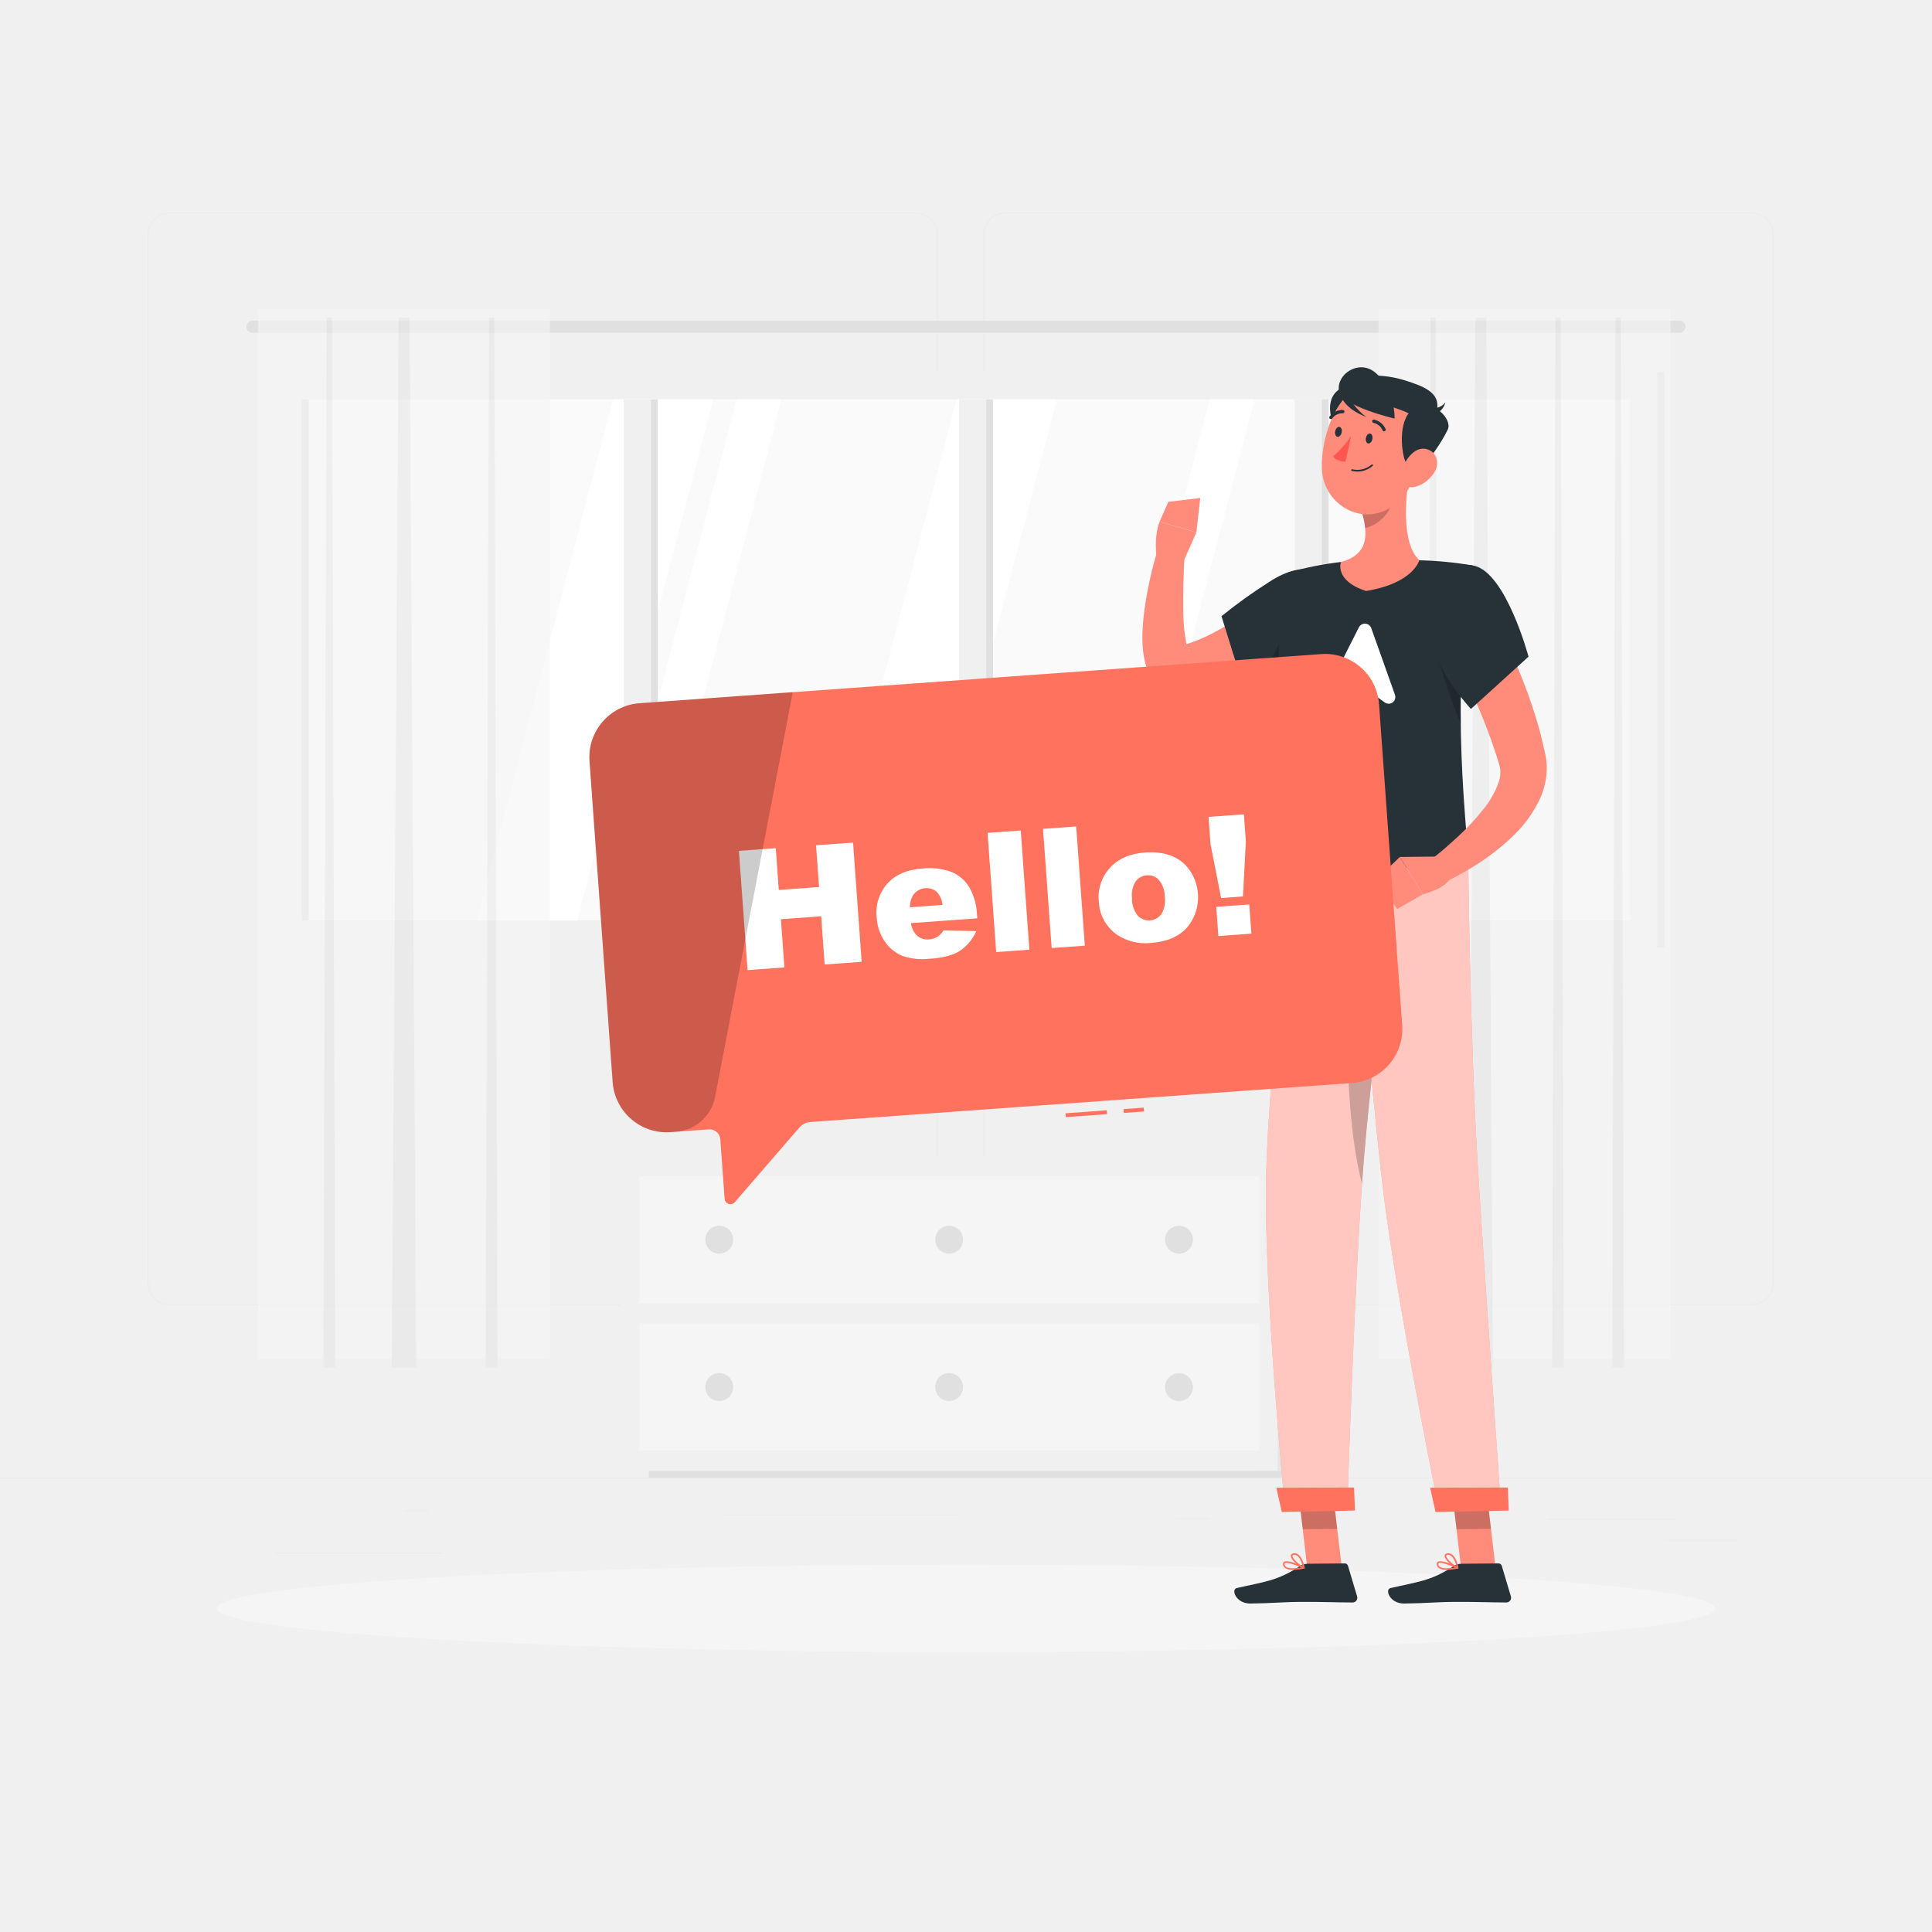
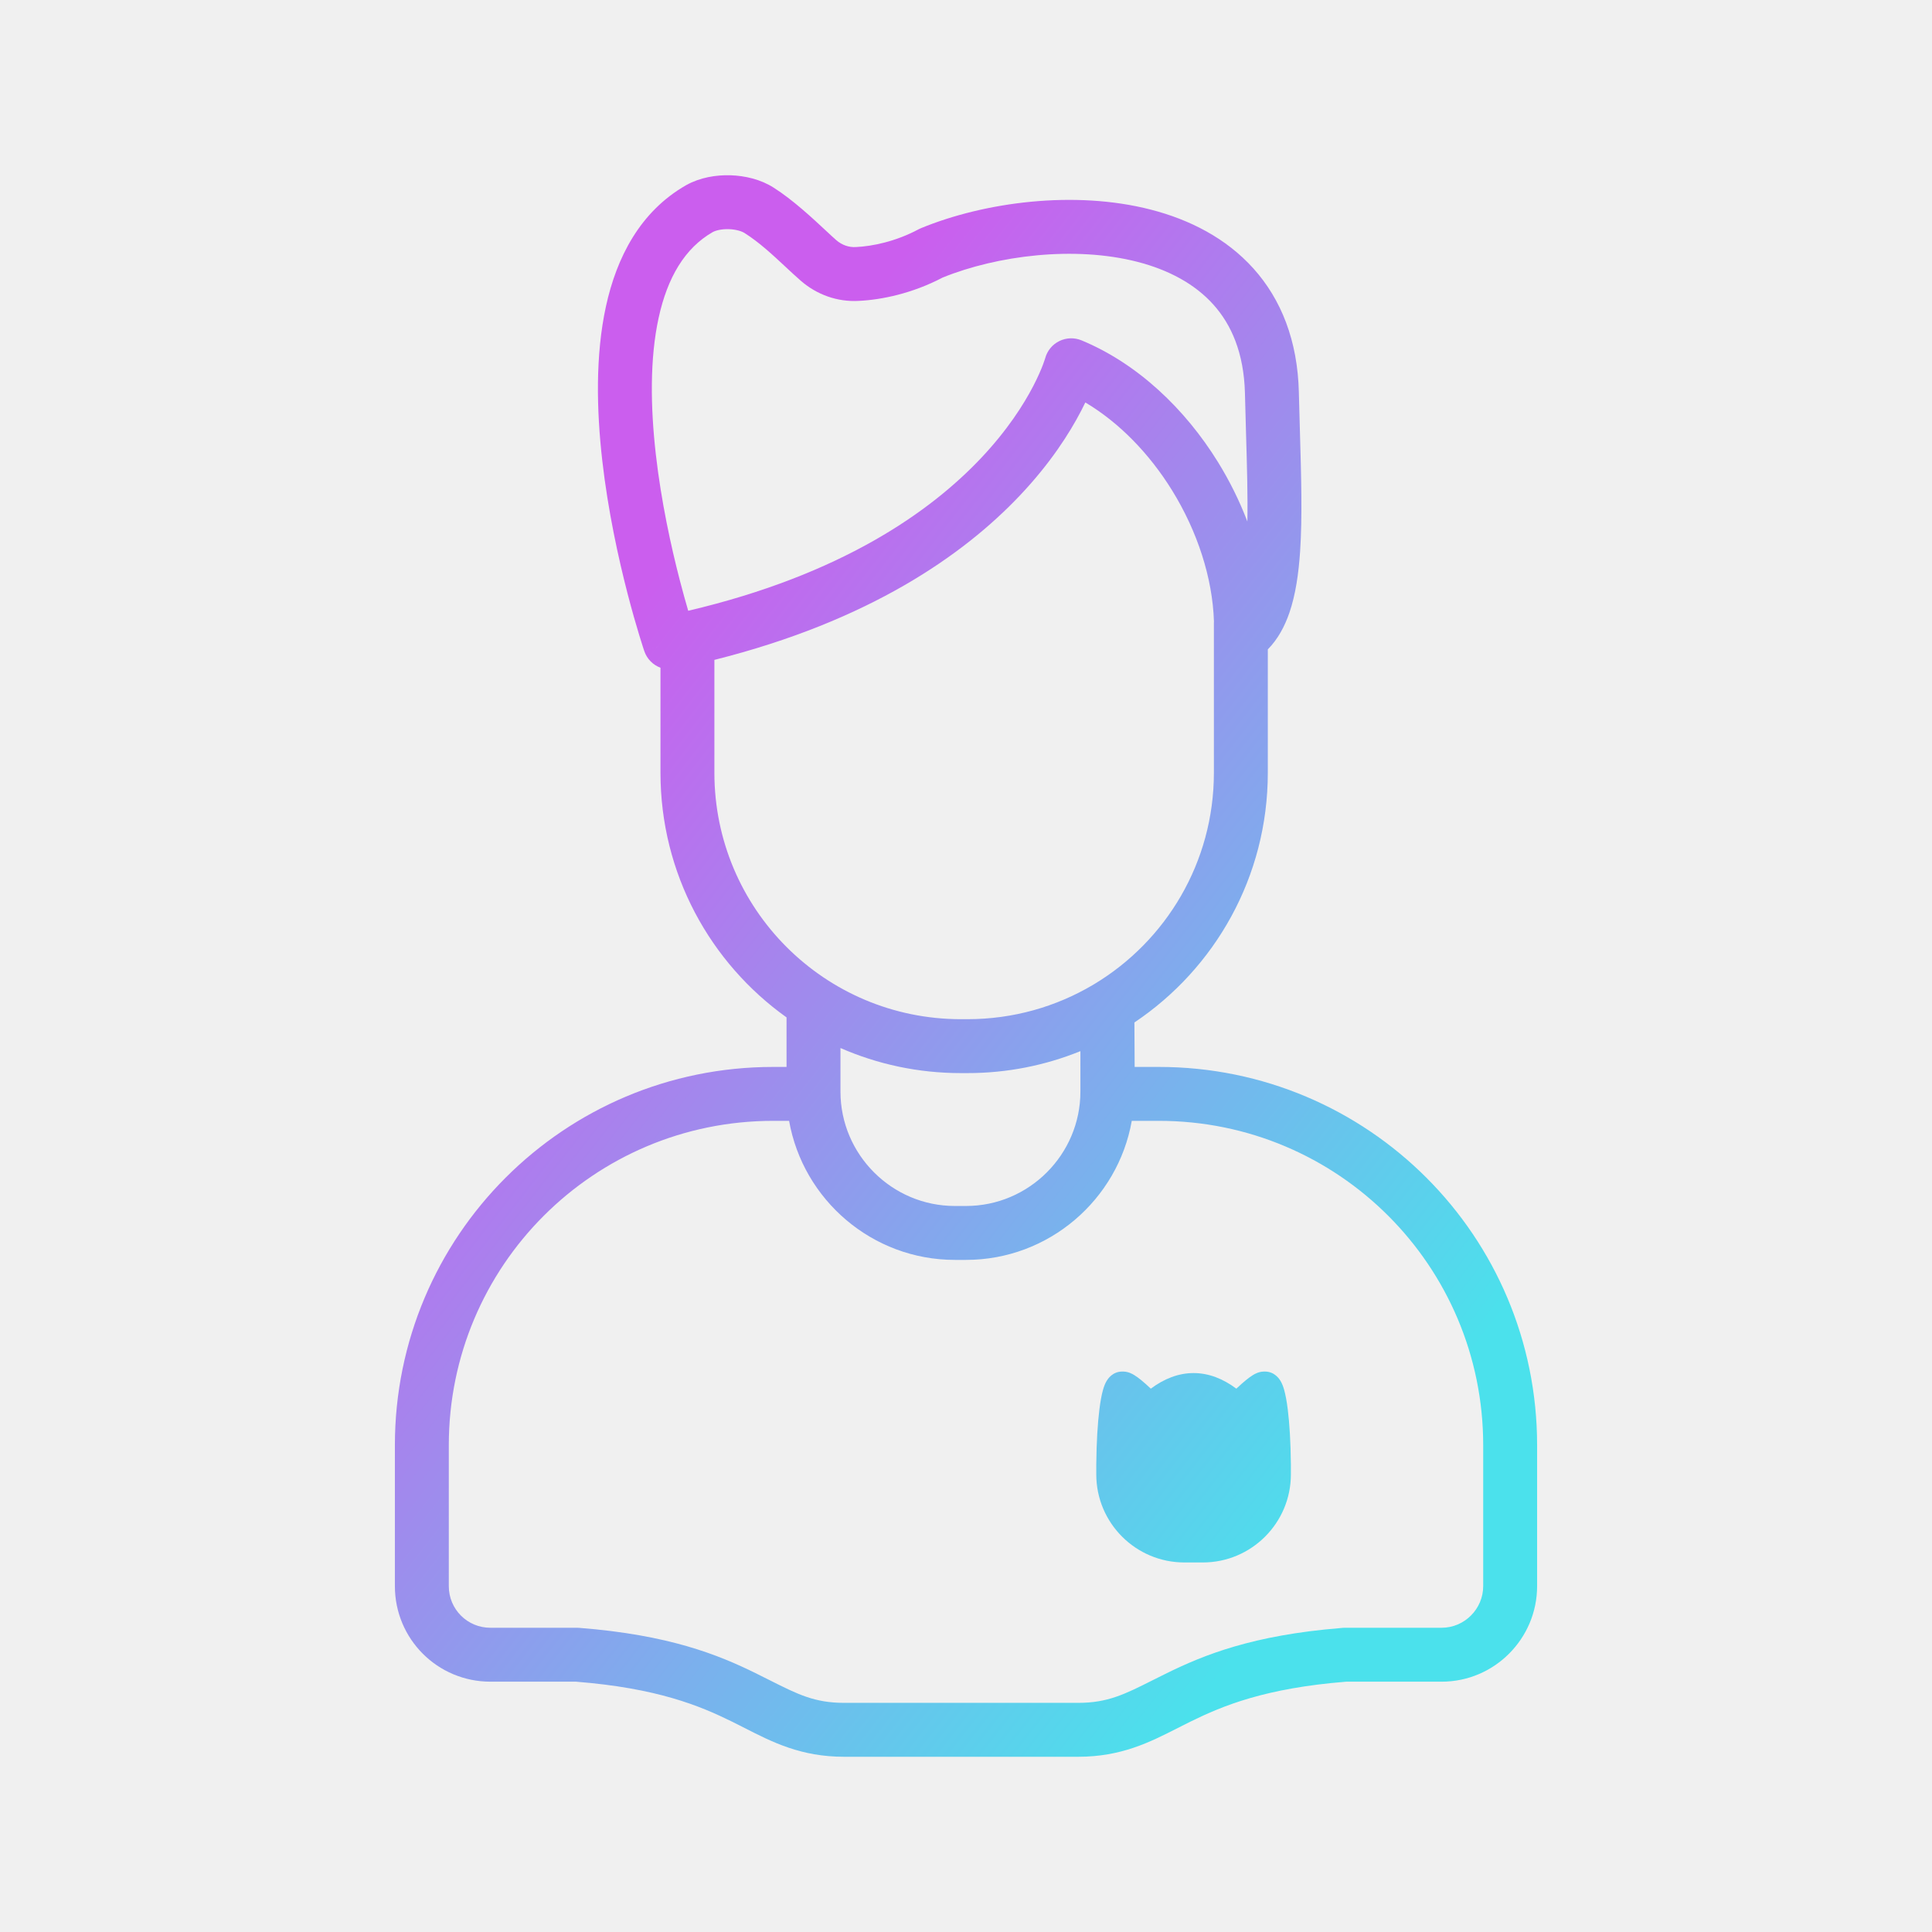
- <svg xmlns="http://www.w3.org/2000/svg" viewBox="0 0 500 500">
-   <g id="freepik--background-complete--inject-223">
-     <rect y="382.4" width="500" height="0.25" style="fill:#ebebeb" />
-     <rect x="400.67" y="393.04" width="33.12" height="0.25" style="fill:#ebebeb" />
-     <rect x="304.38" y="392.92" width="8.69" height="0.25" style="fill:#ebebeb" />
-     <rect x="430.71" y="398.49" width="19.19" height="0.25" style="fill:#ebebeb" />
-     <rect x="71.41" y="401.81" width="43.19" height="0.25" style="fill:#ebebeb" />
-     <rect x="104.56" y="390.89" width="6.33" height="0.25" style="fill:#ebebeb" />
-     <rect x="187.55" y="391.96" width="60.9" height="0.25" style="fill:#ebebeb" />
-     <path d="M237,337.8H43.91a5.71,5.71,0,0,1-5.7-5.71V60.66A5.71,5.71,0,0,1,43.91,55H237a5.71,5.71,0,0,1,5.71,5.71V332.09A5.71,5.71,0,0,1,237,337.8ZM43.91,55.2a5.46,5.46,0,0,0-5.45,5.46V332.09a5.46,5.46,0,0,0,5.45,5.46H237a5.47,5.47,0,0,0,5.46-5.46V60.66A5.47,5.47,0,0,0,237,55.2Z" style="fill:#ebebeb" />
-     <path d="M453.31,337.8H260.21a5.72,5.72,0,0,1-5.71-5.71V60.66A5.72,5.72,0,0,1,260.21,55h193.1A5.71,5.71,0,0,1,459,60.66V332.09A5.71,5.71,0,0,1,453.31,337.8ZM260.21,55.2a5.47,5.47,0,0,0-5.46,5.46V332.09a5.47,5.47,0,0,0,5.46,5.46h193.1a5.47,5.47,0,0,0,5.46-5.46V60.66a5.47,5.47,0,0,0-5.46-5.46Z" style="fill:#ebebeb" />
-     <rect x="71.11" y="96.33" width="357.78" height="148.89" style="fill:#f0f0f0" />
-     <rect x="182.56" y="-1.11" width="134.89" height="343.78" transform="translate(420.78 -79.22) rotate(90)" style="fill:#fafafa" />
-     <polygon points="123.37 238.22 158.63 103.33 184.63 103.33 149.37 238.22 123.37 238.22" style="fill:#fff" />
-     <polygon points="155.37 238.22 190.63 103.33 202.26 103.33 167 238.22 155.37 238.22" style="fill:#fff" />
-     <polygon points="212.27 238.22 247.54 103.33 273.54 103.33 238.27 238.22 212.27 238.22" style="fill:#fff" />
-     <polygon points="277.83 238.22 313.09 103.33 324.73 103.33 289.46 238.22 277.83 238.22" style="fill:#fff" />
-     <rect x="101.88" y="169.89" width="134.89" height="1.78" transform="translate(340.1 1.46) rotate(90)" style="fill:#e0e0e0" />
-     <rect x="11.56" y="169.89" width="134.89" height="1.78" transform="translate(249.78 91.78) rotate(90)" style="fill:#e0e0e0" />
-     <rect x="97.49" y="167.28" width="134.89" height="7" transform="translate(335.71 5.85) rotate(90)" style="fill:#f0f0f0" />
-     <rect x="188.67" y="169.89" width="134.89" height="1.78" transform="translate(426.89 -85.33) rotate(90)" style="fill:#e0e0e0" />
-     <rect x="184.28" y="167.28" width="134.89" height="7" transform="translate(422.5 -80.94) rotate(90)" style="fill:#f0f0f0" />
-     <rect x="275.5" y="169.89" width="134.89" height="1.78" transform="translate(513.72 -172.17) rotate(90)" style="fill:#e0e0e0" />
-     <rect x="271.11" y="167.28" width="134.89" height="7" transform="translate(509.33 -167.78) rotate(90)" style="fill:#f0f0f0" />
-     <rect x="355.33" y="169.89" width="148.89" height="1.78" transform="translate(600.56 -259) rotate(90)" style="fill:#e0e0e0" />
-     <path d="M434.67,86.11H65.33a1.56,1.56,0,0,1-1.55-1.55h0A1.56,1.56,0,0,1,65.33,83H434.67a1.56,1.56,0,0,1,1.55,1.56h0A1.56,1.56,0,0,1,434.67,86.11Z" style="fill:#e0e0e0" />
-     <g style="opacity:0.6">
-       <rect x="66.78" y="80" width="75.56" height="271.67" style="fill:#f5f5f5" />
-       <polygon points="107.72 353.89 101.39 353.89 103.17 82.22 106 82.22 107.72 353.89" style="fill:#e6e6e6" />
-       <polygon points="86.75 353.89 83.69 353.89 84.55 82.22 85.92 82.22 86.75 353.89" style="fill:#e6e6e6" />
-       <polygon points="128.75 353.89 125.69 353.89 126.55 82.22 127.92 82.22 128.75 353.89" style="fill:#e6e6e6" />
-     </g>
-     <g style="opacity:0.6">
-       <rect x="356.76" y="80" width="75.56" height="271.67" style="fill:#f5f5f5" />
-       <polygon points="386.37 353.89 380.04 353.89 381.82 82.22 384.65 82.22 386.37 353.89" style="fill:#e6e6e6" />
-       <polygon points="372.4 353.89 369.35 353.89 370.2 82.22 371.57 82.22 372.4 353.89" style="fill:#e6e6e6" />
-       <polygon points="404.73 353.89 401.68 353.89 402.54 82.22 403.9 82.22 404.73 353.89" style="fill:#e6e6e6" />
-       <polygon points="420.29 353.89 417.24 353.89 418.09 82.22 419.46 82.22 420.29 353.89" style="fill:#e6e6e6" />
-     </g>
-     <rect x="325.22" y="299.32" width="14.2" height="81.38" transform="translate(664.63 680.02) rotate(180)" style="fill:#e6e6e6" />
-     <rect x="160.58" y="299.32" width="170.09" height="81.38" transform="translate(491.26 680.02) rotate(180)" style="fill:#f0f0f0" />
-     <polygon points="326.86 380.7 321.74 380.7 167.93 380.7 167.93 382.4 321.74 382.4 326.86 382.4 332.07 382.4 332.07 380.7 326.86 380.7" style="fill:#e0e0e0" />
-     <rect x="165.43" y="304.41" width="160.39" height="32.84" transform="translate(491.26 641.66) rotate(180)" style="fill:#fafafa;opacity:0.5" />
-     <rect x="165.43" y="342.55" width="160.39" height="32.84" transform="translate(491.26 717.94) rotate(180)" style="fill:#fafafa;opacity:0.5" />
-     <path d="M189.75,320.83a3.61,3.61,0,1,1-3.61-3.61A3.61,3.61,0,0,1,189.75,320.83Z" style="fill:#e0e0e0" />
-     <path d="M308.73,320.83a3.61,3.61,0,1,1-3.61-3.61A3.61,3.61,0,0,1,308.73,320.83Z" style="fill:#e0e0e0" />
-     <circle cx="186.14" cy="358.97" r="3.61" style="fill:#e0e0e0" />
-     <path d="M308.73,359a3.61,3.61,0,1,1-3.61-3.61A3.61,3.61,0,0,1,308.73,359Z" style="fill:#e0e0e0" />
-     <path d="M249.24,320.83a3.61,3.61,0,1,1-3.61-3.61A3.61,3.61,0,0,1,249.24,320.83Z" style="fill:#e0e0e0" />
-     <circle cx="245.63" cy="358.97" r="3.61" style="fill:#e0e0e0" />
-     <path d="M320.16,285.5a13.82,13.82,0,0,1-27.64,0Z" style="fill:#f0f0f0" />
-     <path d="M210.89,283a16.29,16.29,0,0,1-32.58,0Z" style="fill:#f0f0f0" />
-     <path d="M280.92,289.73a9.59,9.59,0,1,1-19.18,0Z" style="fill:#f0f0f0" />
-   </g>
-   <g id="freepik--Shadow--inject-223">
-     <ellipse id="freepik--path--inject-223" cx="250" cy="416.24" rx="193.89" ry="11.32" style="fill:#f5f5f5" />
-   </g>
-   <g id="freepik--character-2--inject-223">
-     <path d="M348.15,115.36c-2.13-2.13-6.23-10.2-2.3-14s7.43-.35,7.7,1.5S353.1,120.3,348.15,115.36Z" style="fill:#263238" />
-     <polygon points="347.25 405.65 338.32 405.73 335.89 385.09 344.81 385.01 347.25 405.65" style="fill:#ff8b7b" />
-     <path d="M338.31,404.7l9.74-.09a.85.85,0,0,1,.8.6l2.36,7.91a1.21,1.21,0,0,1-1.17,1.6c-3.51,0-8.61-.19-13-.15-5.16,0-7.46.36-13.52.42-3.66,0-5-3.66-3.45-4,6.87-1.59,10.42-1.8,16.17-5.57A3.83,3.83,0,0,1,338.31,404.7Z" style="fill:#263238" />
-     <polygon points="335.89 385.1 337.15 395.74 346.07 395.66 344.82 385.02 335.89 385.1" style="opacity:0.2" />
-     <path d="M334.62,406.29a13.89,13.89,0,0,0,2.86-.35.2.2,0,0,0,.17-.18.21.21,0,0,0-.12-.21c-.42-.21-4.17-2-5.2-1.37a.65.65,0,0,0-.3.57,1.25,1.25,0,0,0,.48,1A3.41,3.41,0,0,0,334.62,406.29Zm2.14-.64c-1.93.34-3.4.27-4-.21a.81.81,0,0,1-.31-.69.21.21,0,0,1,.1-.21C333.11,404.2,335.23,405,336.76,405.65Z" style="fill:#FF725E" />
-     <path d="M337.44,406a.24.24,0,0,0,.13-.05.19.19,0,0,0,.07-.2c0-.16-.7-4-2.82-3.76-.56.06-.72.35-.75.57-.15,1,2.14,2.94,3.28,3.42Zm-2.44-3.6c1.28,0,1.92,2.09,2.14,3-1.18-.66-2.74-2.18-2.65-2.78,0,0,0-.17.38-.21Z" style="fill:#FF725E" />
-     <path d="M340.94,160.43l-.92,1-.86.85c-.57.56-1.16,1.09-1.75,1.61q-1.76,1.58-3.6,3a70,70,0,0,1-7.8,5.38c-1.37.81-2.78,1.58-4.21,2.31s-2.94,1.36-4.46,2a44.75,44.75,0,0,1-9.68,2.65l-.74.11a11,11,0,0,1-1.45.09,9,9,0,0,1-3.25-.64,8.85,8.85,0,0,1-2.77-1.77,10.13,10.13,0,0,1-1.66-2.06,13.57,13.57,0,0,1-1.43-3.51,21.61,21.61,0,0,1-.53-2.9,32.76,32.76,0,0,1-.15-5.09c.07-1.62.2-3.18.38-4.71.38-3.07.92-6,1.58-9s1.41-5.77,2.38-8.67l6.57,1.3c-.24,5.62-.51,11.38-.33,16.82a40.71,40.71,0,0,0,.8,7.52,8.3,8.3,0,0,0,.41,1.34c.14.34.31.55.3.46a1.06,1.06,0,0,0-.27-.4,3.05,3.05,0,0,0-.94-.62,3.57,3.57,0,0,0-1.13-.27c-.18,0-.26,0-.37,0l.11,0,.21-.06a37.75,37.75,0,0,0,6.88-2.5,59.41,59.41,0,0,0,6.69-3.78c2.17-1.44,4.31-3,6.37-4.65,1-.82,2.05-1.68,3-2.55l1.46-1.32.7-.65.61-.58Z" style="fill:#ff8b7b" />
-     <path d="M346.23,156.9c-.34-9.43-8.08-12.71-17.78-6.28a132.1,132.1,0,0,0-12.33,8.85l6.27,20.14s12-3.81,18.94-11.29C346,163.24,346.35,160.11,346.23,156.9Z" style="fill:#263238" />
-     <path d="M334.42,160.92s-5.79,8.28-7.84,17.08a56.71,56.71,0,0,0,8.2-4.32Z" style="opacity:0.2" />
-     <path d="M306.26,145.37l3.36-7.59L300.11,135s-1.63,3.63-.7,9.86Z" style="fill:#ff8b7b" />
-     <polygon points="310.63 128.88 302.36 129.87 300.11 135 309.62 137.78 310.63 128.88" style="fill:#ff8b7b" />
-     <path d="M334.48,225.26s-6.14,51.46-6.82,79c-.7,28.61,4.91,86.32,4.91,86.32l16.11-.34s1.94-61.78,4.28-90.09c2.54-30.86,8.94-75.45,8.94-75.45Z" style="fill:#FF725E" />
-     <path d="M334.48,225.26s-6.14,51.46-6.82,79c-.7,28.61,4.91,86.32,4.91,86.32l16.11-.34s1.94-61.78,4.28-90.09c2.54-30.86,8.94-75.45,8.94-75.45Z" style="fill:#fff;opacity:0.6" />
-     <path d="M353.67,239.83c-7.2,15.87-5.27,51.32-1.18,66.52.15-2.21.31-4.3.47-6.23,1.67-20.34,5-46.63,7.11-62.2C358.11,235.08,355.92,234.86,353.67,239.83Z" style="opacity:0.2" />
-     <polygon points="350.66 390.93 331.72 391.31 330.32 385.02 350.43 384.97 350.66 390.93" style="fill:#FF725E" />
-     <polygon points="387.04 405.65 378.12 405.73 375.69 385.09 384.61 385.01 387.04 405.65" style="fill:#ff8b7b" />
-     <path d="M378.1,404.7l9.75-.09a.86.86,0,0,1,.8.6l2.36,7.91a1.22,1.22,0,0,1-1.17,1.6c-3.52,0-8.61-.19-13-.15-5.16,0-7.47.36-13.52.42-3.66,0-5-3.66-3.45-4,6.86-1.59,10.41-1.8,16.17-5.57A3.8,3.8,0,0,1,378.1,404.7Z" style="fill:#263238" />
-     <polygon points="375.69 385.1 376.94 395.74 385.87 395.66 384.62 385.02 375.69 385.1" style="opacity:0.2" />
-     <path d="M374.42,406.29a14.07,14.07,0,0,0,2.86-.35.19.19,0,0,0,.16-.18.2.2,0,0,0-.11-.21c-.43-.21-4.18-2-5.2-1.37a.63.63,0,0,0-.3.57,1.27,1.27,0,0,0,.47,1A3.46,3.46,0,0,0,374.42,406.29Zm2.14-.64c-1.93.34-3.4.27-4-.21a.85.85,0,0,1-.32-.69.21.21,0,0,1,.1-.21C372.9,404.2,375,405,376.56,405.65Z" style="fill:#FF725E" />
-     <path d="M377.23,406a.22.22,0,0,0,.21-.25c0-.16-.7-4-2.82-3.76-.56.06-.72.35-.76.57-.14,1,2.15,2.94,3.29,3.42Zm-2.43-3.6c1.27,0,1.92,2.09,2.14,3-1.18-.66-2.75-2.18-2.66-2.78,0,0,0-.17.38-.21Z" style="fill:#FF725E" />
-     <path d="M350.2,224.92s4.45,55.37,7.7,82.69c3.37,28.42,14.47,82.94,14.47,82.94l16.11-.34s-4.42-61.9-6.13-90.26C380.48,269,380,224.24,380,224.24Z" style="fill:#FF725E" />
-     <path d="M350.2,224.92s4.45,55.37,7.7,82.69c3.37,28.42,14.47,82.94,14.47,82.94l16.11-.34s-4.42-61.9-6.13-90.26C380.48,269,380,224.24,380,224.24Z" style="fill:#fff;opacity:0.6" />
-     <polygon points="390.46 390.93 371.51 391.31 370.12 385.02 390.23 384.97 390.46 390.93" style="fill:#FF725E" />
-     <path d="M333.37,148.15s-6.59,24.46,1.11,77.11c14.38-.31,38.53-.87,45.52-1,.18-7.33-5.23-43.27,1.1-77.92A93.57,93.57,0,0,0,367.32,145a174.4,174.4,0,0,0-20.28.44A89.49,89.49,0,0,0,333.37,148.15Z" style="fill:#263238" />
-     <path d="M378.34,171l-7.45-6.17c.49,4.82,4.85,16.63,7.15,22.61C378,182.2,378.05,176.67,378.34,171Z" style="opacity:0.2" />
-     <path d="M351.69,162.33l-8.13,16.09a1.79,1.79,0,0,0,2.42,2.4l5.31-2.92a1.75,1.75,0,0,1,1.85.12l5.23,3.77a1.73,1.73,0,0,0,2.64-2l-6.11-17.18A1.75,1.75,0,0,0,351.69,162.33Z" style="fill:#fff" />
-     <path d="M364.82,122.16c-1.14,6.56-2.16,18.54,2.5,22.79,0,0-1.36,5.94-13.77,8-8.34-2.68-6.51-7.52-6.51-7.52,7.24-1.9,6.93-7.29,5.56-12.33Z" style="fill:#ff8b7b" />
-     <path d="M359.84,126.61l-7.24,6.44a21.06,21.06,0,0,1,.7,3.59c2.78-.46,6.53-3.6,6.76-6.51A9.73,9.73,0,0,0,359.84,126.61Z" style="opacity:0.2" />
-     <path d="M368.79,114.09c-2.41,8.52-3.38,13.63-8.7,17.12-8,5.24-17.81-1-18-10.09-.18-8.16,3.78-20.73,13-22.33A12.08,12.08,0,0,1,368.79,114.09Z" style="fill:#ff8b7b" />
-     <path d="M363.66,119.31c-1.12-2.72-1.93-11.68,2.74-13.88s9.52,3.17,8.29,5.71C372.8,115.08,366.26,125.61,363.66,119.31Z" style="fill:#263238" />
-     <path d="M366.45,108.59c-1.15-3-14.86-4.7-16.78-7.93-2.28-3.84,7.07-4.3,13.5-2.35,5.65,1.72,9.42,3.38,8.76,7.58C371.56,108.27,366.45,108.59,366.45,108.59Z" style="fill:#263238" />
-     <path d="M369.43,105.5s3,.82,4.64-1.38C373.55,106.3,371,108.5,369.43,105.5Z" style="fill:#263238" />
-     <path d="M355.7,96.25c-4.12-3.2-9.73.56-9.2,4.73s14.42,7.34,14.42,7.34S361.17,100.5,355.7,96.25Z" style="fill:#263238" />
-     <path d="M346.51,101c.63,2.92,2.76,5.21,7.07,6.91a15.65,15.65,0,0,1-5.43-7.31Z" style="fill:#263238" />
-     <path d="M355.16,113.66c-.15.71-.64,1.2-1.1,1.1s-.71-.76-.56-1.46.65-1.19,1.11-1.09S355.32,113,355.16,113.66Z" style="fill:#263238" />
-     <path d="M347.22,111.94c-.16.7-.65,1.19-1.11,1.09s-.71-.75-.56-1.45.65-1.19,1.11-1.1S347.37,111.24,347.22,111.94Z" style="fill:#263238" />
-     <path d="M349.67,112.84a25.57,25.57,0,0,1-4.67,5.28c1,1.43,3.23,1.36,3.23,1.36Z" style="fill:#ff5652" />
-     <path d="M349.85,121.87h0a6,6,0,0,0,5.4-1.31.21.21,0,0,0,0-.3.22.22,0,0,0-.3,0,5.72,5.72,0,0,1-5,1.19.21.21,0,0,0-.09.42Z" style="fill:#263238" />
-     <path d="M358.11,111.62a.43.43,0,0,0,.48-.59,4.23,4.23,0,0,0-3-2.44.43.43,0,0,0-.48.36.42.42,0,0,0,.35.48h0a3.33,3.33,0,0,1,2.35,1.95A.43.43,0,0,0,358.11,111.62Z" style="fill:#263238" />
-     <path d="M344.32,108.45a.4.4,0,0,0,.43-.15,3.38,3.38,0,0,1,2.73-1.36.42.42,0,1,0,.08-.84,4.17,4.17,0,0,0-3.47,1.68.41.41,0,0,0,.07.59A.35.35,0,0,0,344.32,108.45Z" style="fill:#263238" />
-     <path d="M383.28,153.16c1.82,3.18,3.34,6.26,4.92,9.43s3,6.36,4.35,9.62,2.66,6.57,3.8,10a101.49,101.49,0,0,1,3,10.43l.61,2.73a16.6,16.6,0,0,1,.34,3.9,19.5,19.5,0,0,1-1.59,7.06,31.78,31.78,0,0,1-7.11,10,58.5,58.5,0,0,1-8.7,6.93c-1.51,1-3.07,1.92-4.64,2.8s-3.13,1.69-4.88,2.46l-3.32-5.81c1.21-1,2.54-2,3.78-3.08s2.45-2.18,3.65-3.28a62.08,62.08,0,0,0,6.43-6.95,23.2,23.2,0,0,0,4-7.14,8,8,0,0,0,.36-3,5.2,5.2,0,0,0-.23-1.2l-.68-2.24a157.78,157.78,0,0,0-7.2-18.21c-1.37-3-2.83-6-4.29-9s-3-6-4.49-8.85Z" style="fill:#ff8b7b" />
-     <path d="M381.44,146.39c8.34,1.8,14.14,23.56,14.14,23.56l-14.91,13.53a57.76,57.76,0,0,1-11-18C365.72,154.59,372.52,144.45,381.44,146.39Z" style="fill:#263238" />
-     <path d="M371.87,221.68l-9.59.1,6,9.67s6.83-1.69,7.44-5.12Z" style="fill:#ff8b7b" />
-     <polygon points="356.31 227.49 361.6 235.25 368.23 231.45 362.28 221.78 356.31 227.49" style="fill:#ff8b7b" />
-     <path d="M371.41,121.89a8.45,8.45,0,0,1-5,4.06c-2.84.83-4.29-1.7-3.53-4.39.69-2.42,3-5.77,5.84-5.42S372.68,119.48,371.41,121.89Z" style="fill:#ff8b7b" />
-   </g>
-   <g id="freepik--Hello--inject-223">
-     <rect x="275.75" y="287.76" width="10.69" height="1" transform="translate(-20.1 21.07) rotate(-4.15)" style="fill:#FF725E" />
-     <rect x="290.77" y="286.87" width="5.25" height="1" transform="translate(-20.01 21.96) rotate(-4.15)" style="fill:#FF725E" />
-     <path d="M342,169.27,165.44,182a14,14,0,0,0-12.88,14.89l6,83.22A14,14,0,0,0,173.47,293l10-.72a2.75,2.75,0,0,1,2.94,2.54l1.12,15.42a1.5,1.5,0,0,0,2.64.88l16.74-19.35a4.07,4.07,0,0,1,2.77-1.39L350,280.27a14,14,0,0,0,12.89-14.89l-6-83.22A14,14,0,0,0,342,169.27Z" style="fill:#FF725E" />
-     <path d="M191.23,220.2l9.54-.69.78,10.8,10.42-.75-.78-10.8,9.58-.7L223,248.92l-9.58.69-.9-12.48-10.42.76.9,12.48-9.53.69Z" style="fill:#fff" />
-     <path d="M165.44,182a14,14,0,0,0-12.88,14.89l6,83.22A14,14,0,0,0,173.47,293l1.47-.11a11.12,11.12,0,0,0,10.12-9l20.11-104.76Z" style="opacity:0.2" />
-     <path d="M252.93,237.66l-17.18,1.24a5.52,5.52,0,0,0,1.34,3,4,4,0,0,0,3.34,1.22,4.93,4.93,0,0,0,2.36-.8,5.69,5.69,0,0,0,1.39-1.52l8.5.17a12.08,12.08,0,0,1-4.33,5.16q-2.62,1.66-7.74,2a16.21,16.21,0,0,1-7.08-.75,10.32,10.32,0,0,1-4.51-3.67,12.06,12.06,0,0,1-2.13-6.29,11.28,11.28,0,0,1,2.74-8.73q3.12-3.48,9-3.91a16.61,16.61,0,0,1,7.68.9,9.86,9.86,0,0,1,4.53,3.91,15.51,15.51,0,0,1,2,7.07Zm-9-3.48a5.75,5.75,0,0,0-1.59-3.46,4.21,4.21,0,0,0-6.07,1,6,6,0,0,0-.78,3.09Z" style="fill:#fff" />
-     <path d="M255.58,215.55l8.59-.62,2.23,30.85-8.59.62Z" style="fill:#fff" />
-     <path d="M269.93,214.51l8.59-.62,2.23,30.85-8.58.62Z" style="fill:#fff" />
-     <path d="M284.37,233.31a11.21,11.21,0,0,1,2.84-8.68q3.21-3.57,9.09-4,6.7-.48,10.42,3.16a12.21,12.21,0,0,1,.51,16.23q-3.18,3.54-9.22,4a13.34,13.34,0,0,1-8.92-2.1A11,11,0,0,1,284.37,233.31Zm8.59-.64a6.7,6.7,0,0,0,1.53,4.33,4,4,0,0,0,6.08-.42,7,7,0,0,0,.86-4.61,6.59,6.59,0,0,0-1.51-4.24,3.72,3.72,0,0,0-3.07-1.2,3.87,3.87,0,0,0-3,1.66A6.61,6.61,0,0,0,293,232.67Z" style="fill:#fff" />
-     <path d="M312.77,211.41l9.15-.66.51,7L321.68,232l-5.66.41-2.75-14Zm2,23.28,8.54-.62.55,7.56-8.55.61Z" style="fill:#fff" />
-   </g>
+ <svg xmlns="http://www.w3.org/2000/svg" width="430" height="430" viewBox="0 0 430 430" fill="none">
+   <path d="M267.715 347.752C278.52 347.752 287.308 338.963 287.308 328.159V325.889C287.308 325.846 287.307 325.804 287.306 325.762C287.305 325.735 287.304 325.709 287.302 325.683C287.261 321.055 287.008 316.849 286.611 313.669C286.396 311.951 286.123 310.399 285.774 309.209C285.607 308.641 285.364 307.947 284.987 307.323C284.763 306.954 283.706 305.264 281.539 305.264H281.332C280.601 305.264 280.023 305.478 279.748 305.591C279.417 305.726 279.119 305.89 278.873 306.039C278.377 306.339 277.845 306.734 277.289 307.187C276.685 307.68 275.981 308.302 275.171 309.069C272.237 306.885 269.062 305.6 265.652 305.6C262.242 305.6 259.066 306.885 256.133 309.069C255.323 308.302 254.619 307.68 254.015 307.187C253.459 306.734 252.926 306.339 252.431 306.039C252.184 305.89 251.887 305.726 251.556 305.591C251.281 305.478 250.702 305.264 249.971 305.264H249.765C247.598 305.264 246.54 306.954 246.317 307.323C245.94 307.947 245.697 308.641 245.53 309.209C245.181 310.399 244.908 311.951 244.693 313.669C244.296 316.849 244.043 321.055 244.002 325.683C243.999 325.729 243.997 325.774 243.996 325.82C243.996 325.843 243.996 325.866 243.996 325.889V328.159C243.996 338.963 252.784 347.752 263.589 347.752H267.715Z" fill="url(#paint0_linear_2035_506)" />
+   <path fill-rule="evenodd" clip-rule="evenodd" d="M289.314 95.82L289.314 95.818L289.314 95.816C289.234 93.079 289.152 90.302 289.086 87.507C289.086 87.474 289.086 87.441 289.085 87.408L289.085 87.372L289.084 87.344C288.814 75.815 285.151 66.641 278.984 59.771C272.888 52.98 264.736 48.868 256.14 46.655C239.119 42.274 219.071 44.983 204.98 50.782C204.794 50.858 204.612 50.944 204.435 51.039C199.331 53.767 194.132 54.81 190.575 54.979C190.541 54.981 190.508 54.983 190.474 54.985C188.954 55.083 187.39 54.547 186.132 53.453L186.124 53.447C185.555 52.953 184.787 52.237 183.874 51.386C180.924 48.635 176.454 44.466 172.222 41.784C169.319 39.915 165.786 39.113 162.605 39.011C159.409 38.909 155.814 39.49 152.769 41.182C152.747 41.194 152.725 41.206 152.704 41.218C142.437 47.09 137.232 57.329 134.862 68.2C132.496 79.052 132.768 91.271 134.041 102.463C135.32 113.721 137.658 124.311 139.661 132.055C140.665 135.937 141.591 139.128 142.27 141.357C142.609 142.473 142.887 143.349 143.082 143.953C143.18 144.255 143.257 144.489 143.311 144.651L143.352 144.774L143.374 144.84L143.391 144.892L143.398 144.913C143.399 144.915 143.399 144.916 147 143.692L143.4 144.916C144 146.684 145.355 148.004 147 148.614V171.973C147 194.446 158.072 214.32 175.06 226.441V237.464H172.085C125.547 237.464 87.889 275.121 87.889 321.66V353.02C87.889 364.793 97.384 374.288 109.157 374.288H128.212C146.33 375.731 155.732 379.645 162.861 383.15C163.822 383.623 164.774 384.108 165.729 384.595L165.731 384.596C171.955 387.771 178.286 391 187.869 391H239.965C249.552 391 255.903 387.768 262.146 384.591C263.099 384.106 264.049 383.623 265.007 383.152C272.155 379.644 281.557 375.731 299.622 374.288H320.843C332.642 374.288 342.111 364.664 342.111 353.02V321.66C342.111 275.121 304.453 237.464 257.915 237.464H252.535L252.482 227.57C270.39 215.577 282.174 195.158 282.174 171.973V144.535C284.443 142.235 285.95 139.361 286.973 136.387C288.36 132.354 289.036 127.629 289.367 122.651C289.877 114.966 289.603 105.661 289.314 95.828L289.314 95.82ZM146.587 70.756C148.545 61.773 152.406 55.231 158.622 51.658C159.298 51.292 160.591 50.953 162.222 51.005C163.879 51.058 165.132 51.489 165.731 51.877L165.756 51.893L165.782 51.91C168.981 53.934 171.976 56.725 174.782 59.341C175.975 60.454 177.135 61.535 178.261 62.512C181.736 65.531 186.339 67.262 191.193 66.963C196.227 66.717 203.058 65.318 209.808 61.772C221.919 56.858 239.153 54.674 253.148 58.276C260.111 60.068 265.939 63.202 270.054 67.787C274.072 72.263 276.841 78.544 277.083 87.451C277.083 87.502 277.084 87.552 277.085 87.603C277.158 90.706 277.245 93.707 277.33 96.602C277.54 103.785 277.73 110.308 277.625 116.074C275.871 111.472 273.661 107.019 271.078 102.839C263.789 91.045 253.225 80.936 240.714 75.752C239.118 75.091 237.315 75.15 235.766 75.913C234.226 76.671 233.085 78.053 232.631 79.708L232.624 79.734C232.612 79.774 232.587 79.856 232.548 79.978C232.47 80.221 232.335 80.621 232.13 81.161C231.72 82.24 231.033 83.874 229.971 85.92C227.846 90.011 224.217 95.754 218.288 102.02C207.056 113.891 187.302 127.917 153.175 135.936C152.625 134.06 151.972 131.731 151.278 129.05C149.361 121.639 147.16 111.63 145.964 101.108C144.76 90.52 144.619 79.779 146.587 70.756ZM270.174 141.539C270.17 141.664 270.17 141.788 270.174 141.912V171.973C270.174 191.963 259.501 209.445 243.539 219.036C243.442 219.09 243.345 219.148 243.251 219.208C235.069 224.056 225.516 226.838 215.31 226.838H213.865C183.549 226.838 159 202.29 159 171.973V146.869C193.432 138.229 214.431 123.557 227.005 110.268C233.778 103.11 238.034 96.429 240.62 91.451C240.961 90.794 241.273 90.167 241.558 89.573C249.08 94.038 255.797 100.94 260.87 109.148C266.509 118.274 269.87 128.619 270.185 138.299C270.178 138.416 270.174 138.534 270.174 138.652V141.539ZM215.31 238.838C224.209 238.838 232.7 237.102 240.464 233.95V242.948C240.464 256.965 229.017 268.412 215 268.412H212.524C198.507 268.412 187.06 256.965 187.06 242.948V233.254C195.265 236.846 204.331 238.838 213.865 238.838H215.31ZM175.628 249.464H172.085C132.175 249.464 99.889 281.749 99.889 321.66V353.02C99.889 358.166 104.012 362.288 109.157 362.288H128.448C128.604 362.288 128.76 362.294 128.916 362.306C148.919 363.87 159.842 368.294 168.156 372.382C169.308 372.948 170.374 373.485 171.376 373.99L171.382 373.993L171.383 373.994C177.554 377.104 181.316 379 187.869 379H239.965C246.529 379 250.314 377.096 256.512 373.979C257.511 373.477 258.573 372.943 259.72 372.38C267.981 368.325 278.804 363.935 298.481 362.341C298.743 362.306 299.01 362.288 299.282 362.288H320.843C325.962 362.288 330.111 358.089 330.111 353.02V321.66C330.111 281.749 297.825 249.464 257.915 249.464H251.896C248.8 267.018 233.423 280.412 215 280.412H212.524C194.101 280.412 178.724 267.018 175.628 249.464Z" fill="url(#paint1_linear_2035_506)" />
+   <defs>
+     <linearGradient id="paint0_linear_2035_506" x1="157.039" y1="112.803" x2="354.683" y2="266.611" gradientUnits="userSpaceOnUse">
+       <stop stop-color="#CB5EEE" />
+       <stop offset="1" stop-color="#4BE1EC" />
+     </linearGradient>
+     <linearGradient id="paint1_linear_2035_506" x1="157.039" y1="112.803" x2="354.683" y2="266.611" gradientUnits="userSpaceOnUse">
+       <stop stop-color="#CB5EEE" />
+       <stop offset="1" stop-color="#4BE1EC" />
+     </linearGradient>
+   </defs>
</svg>
